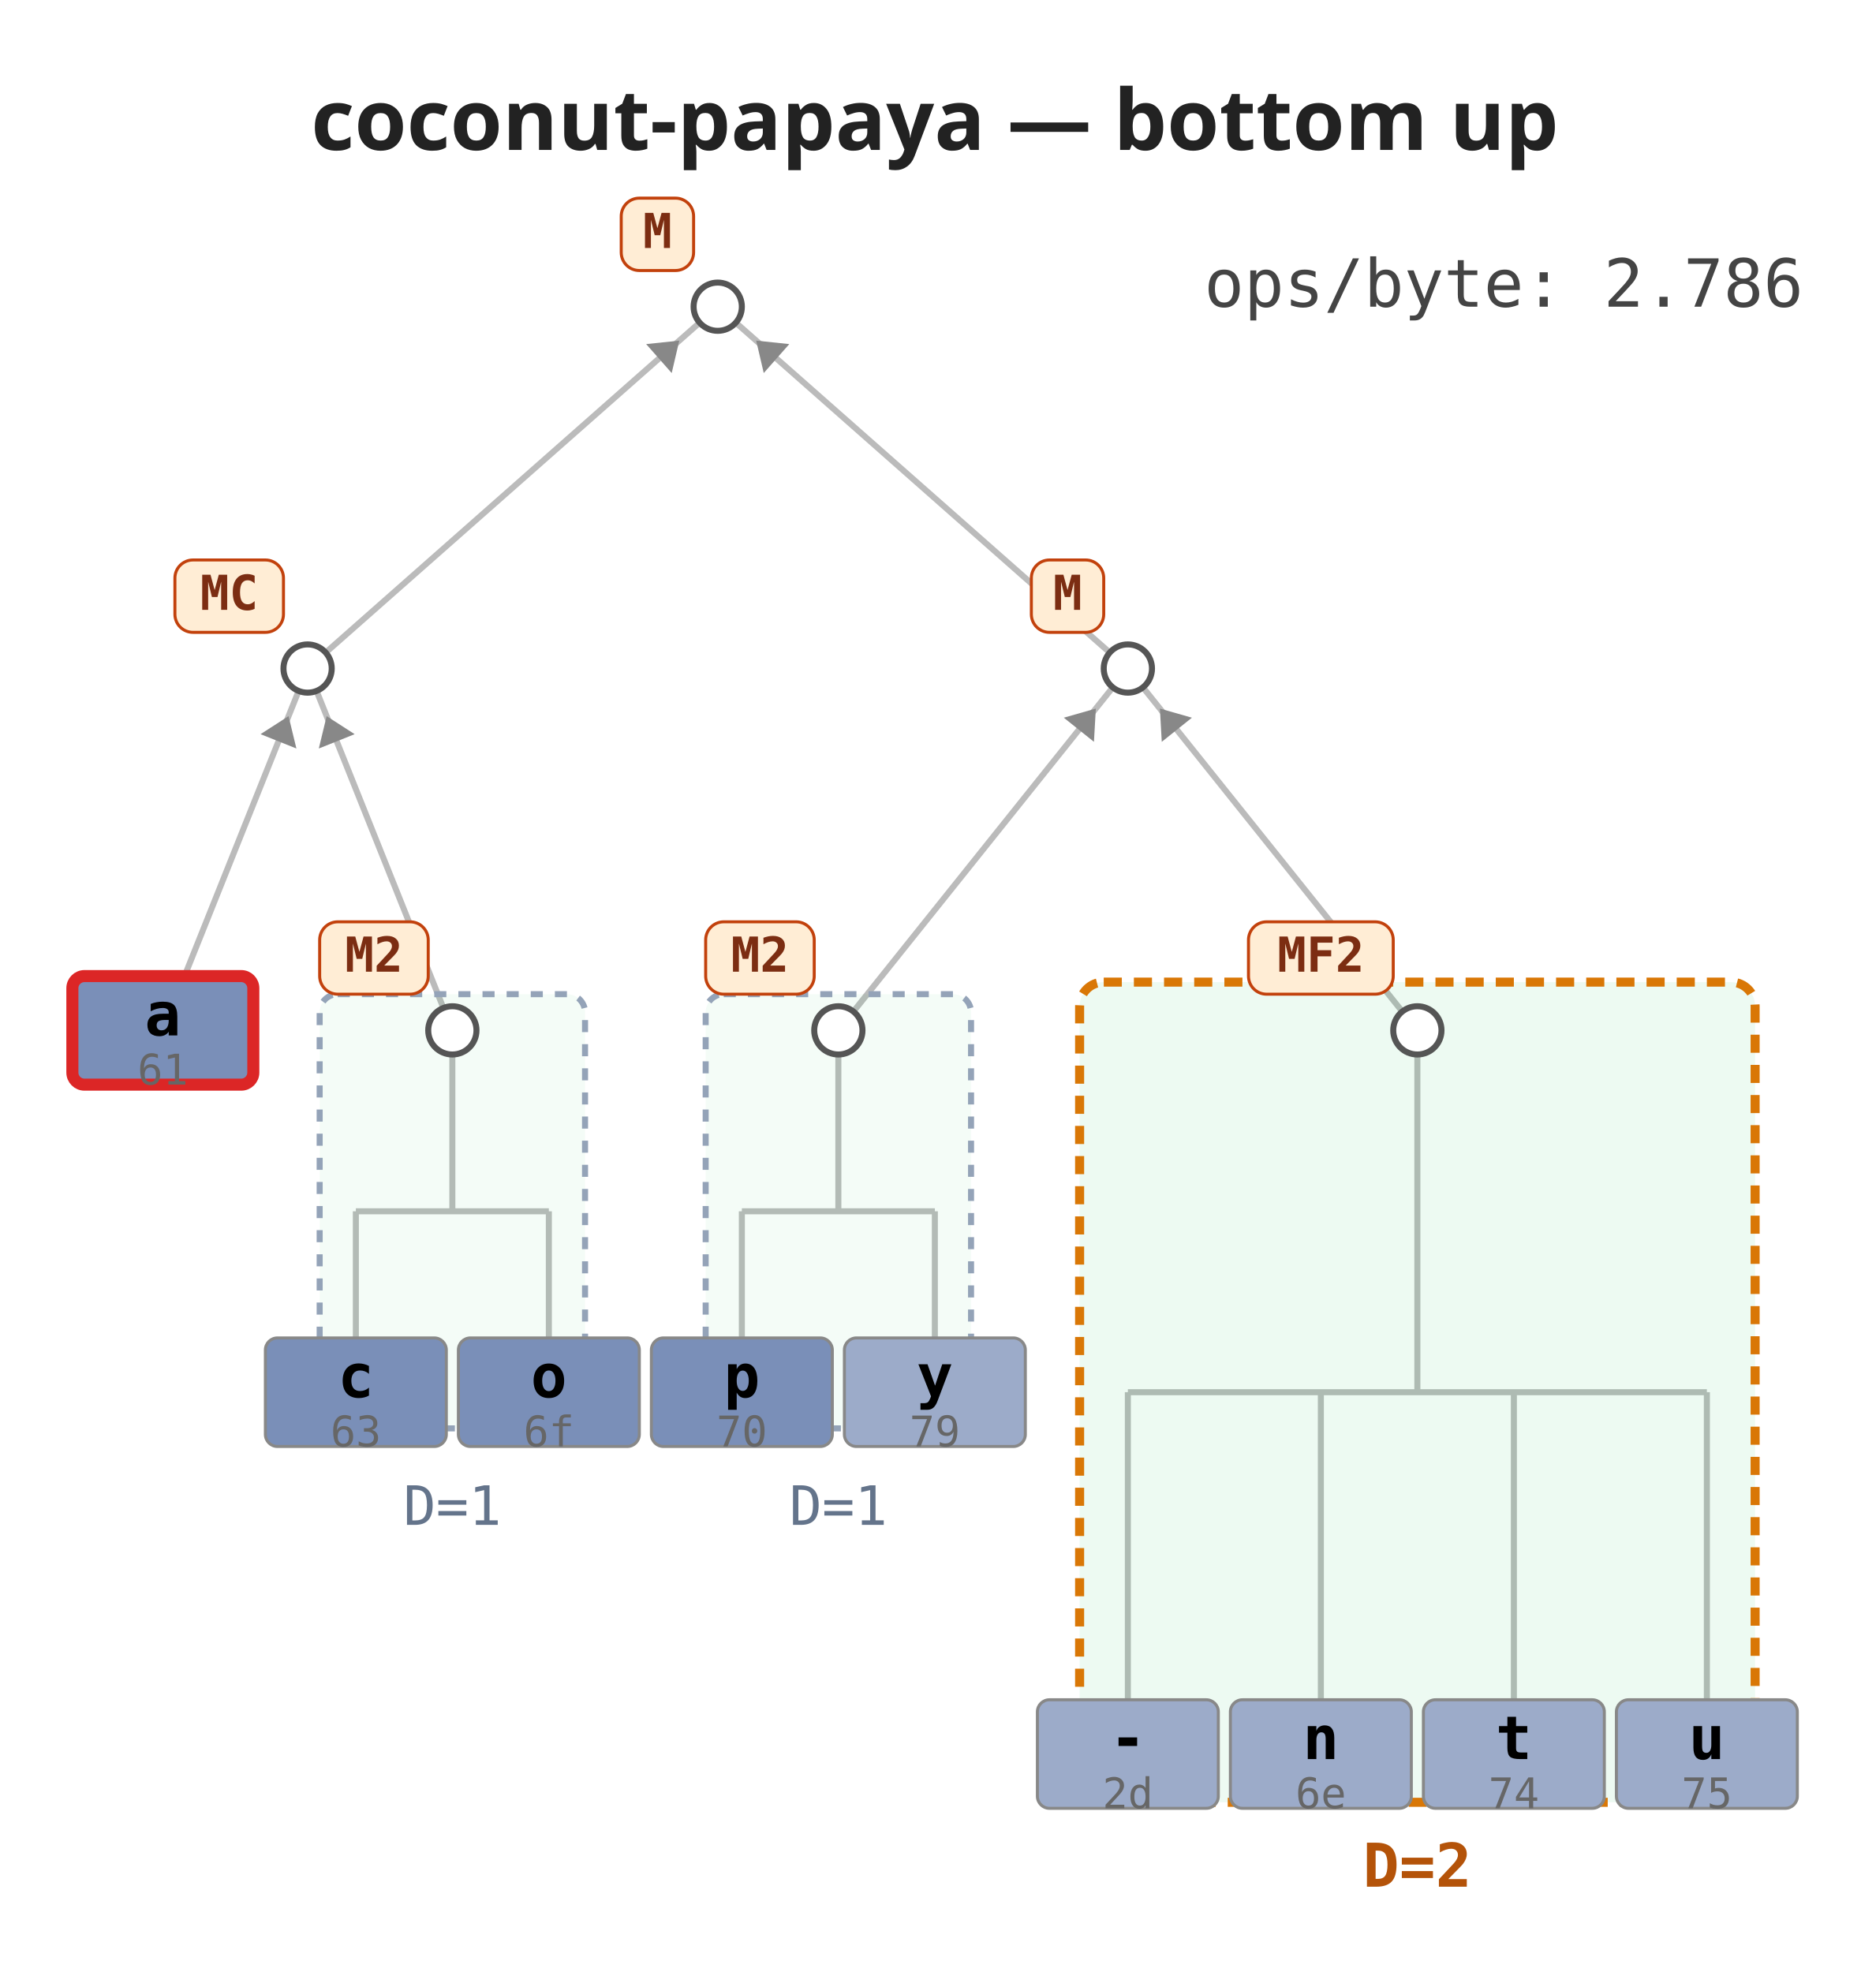
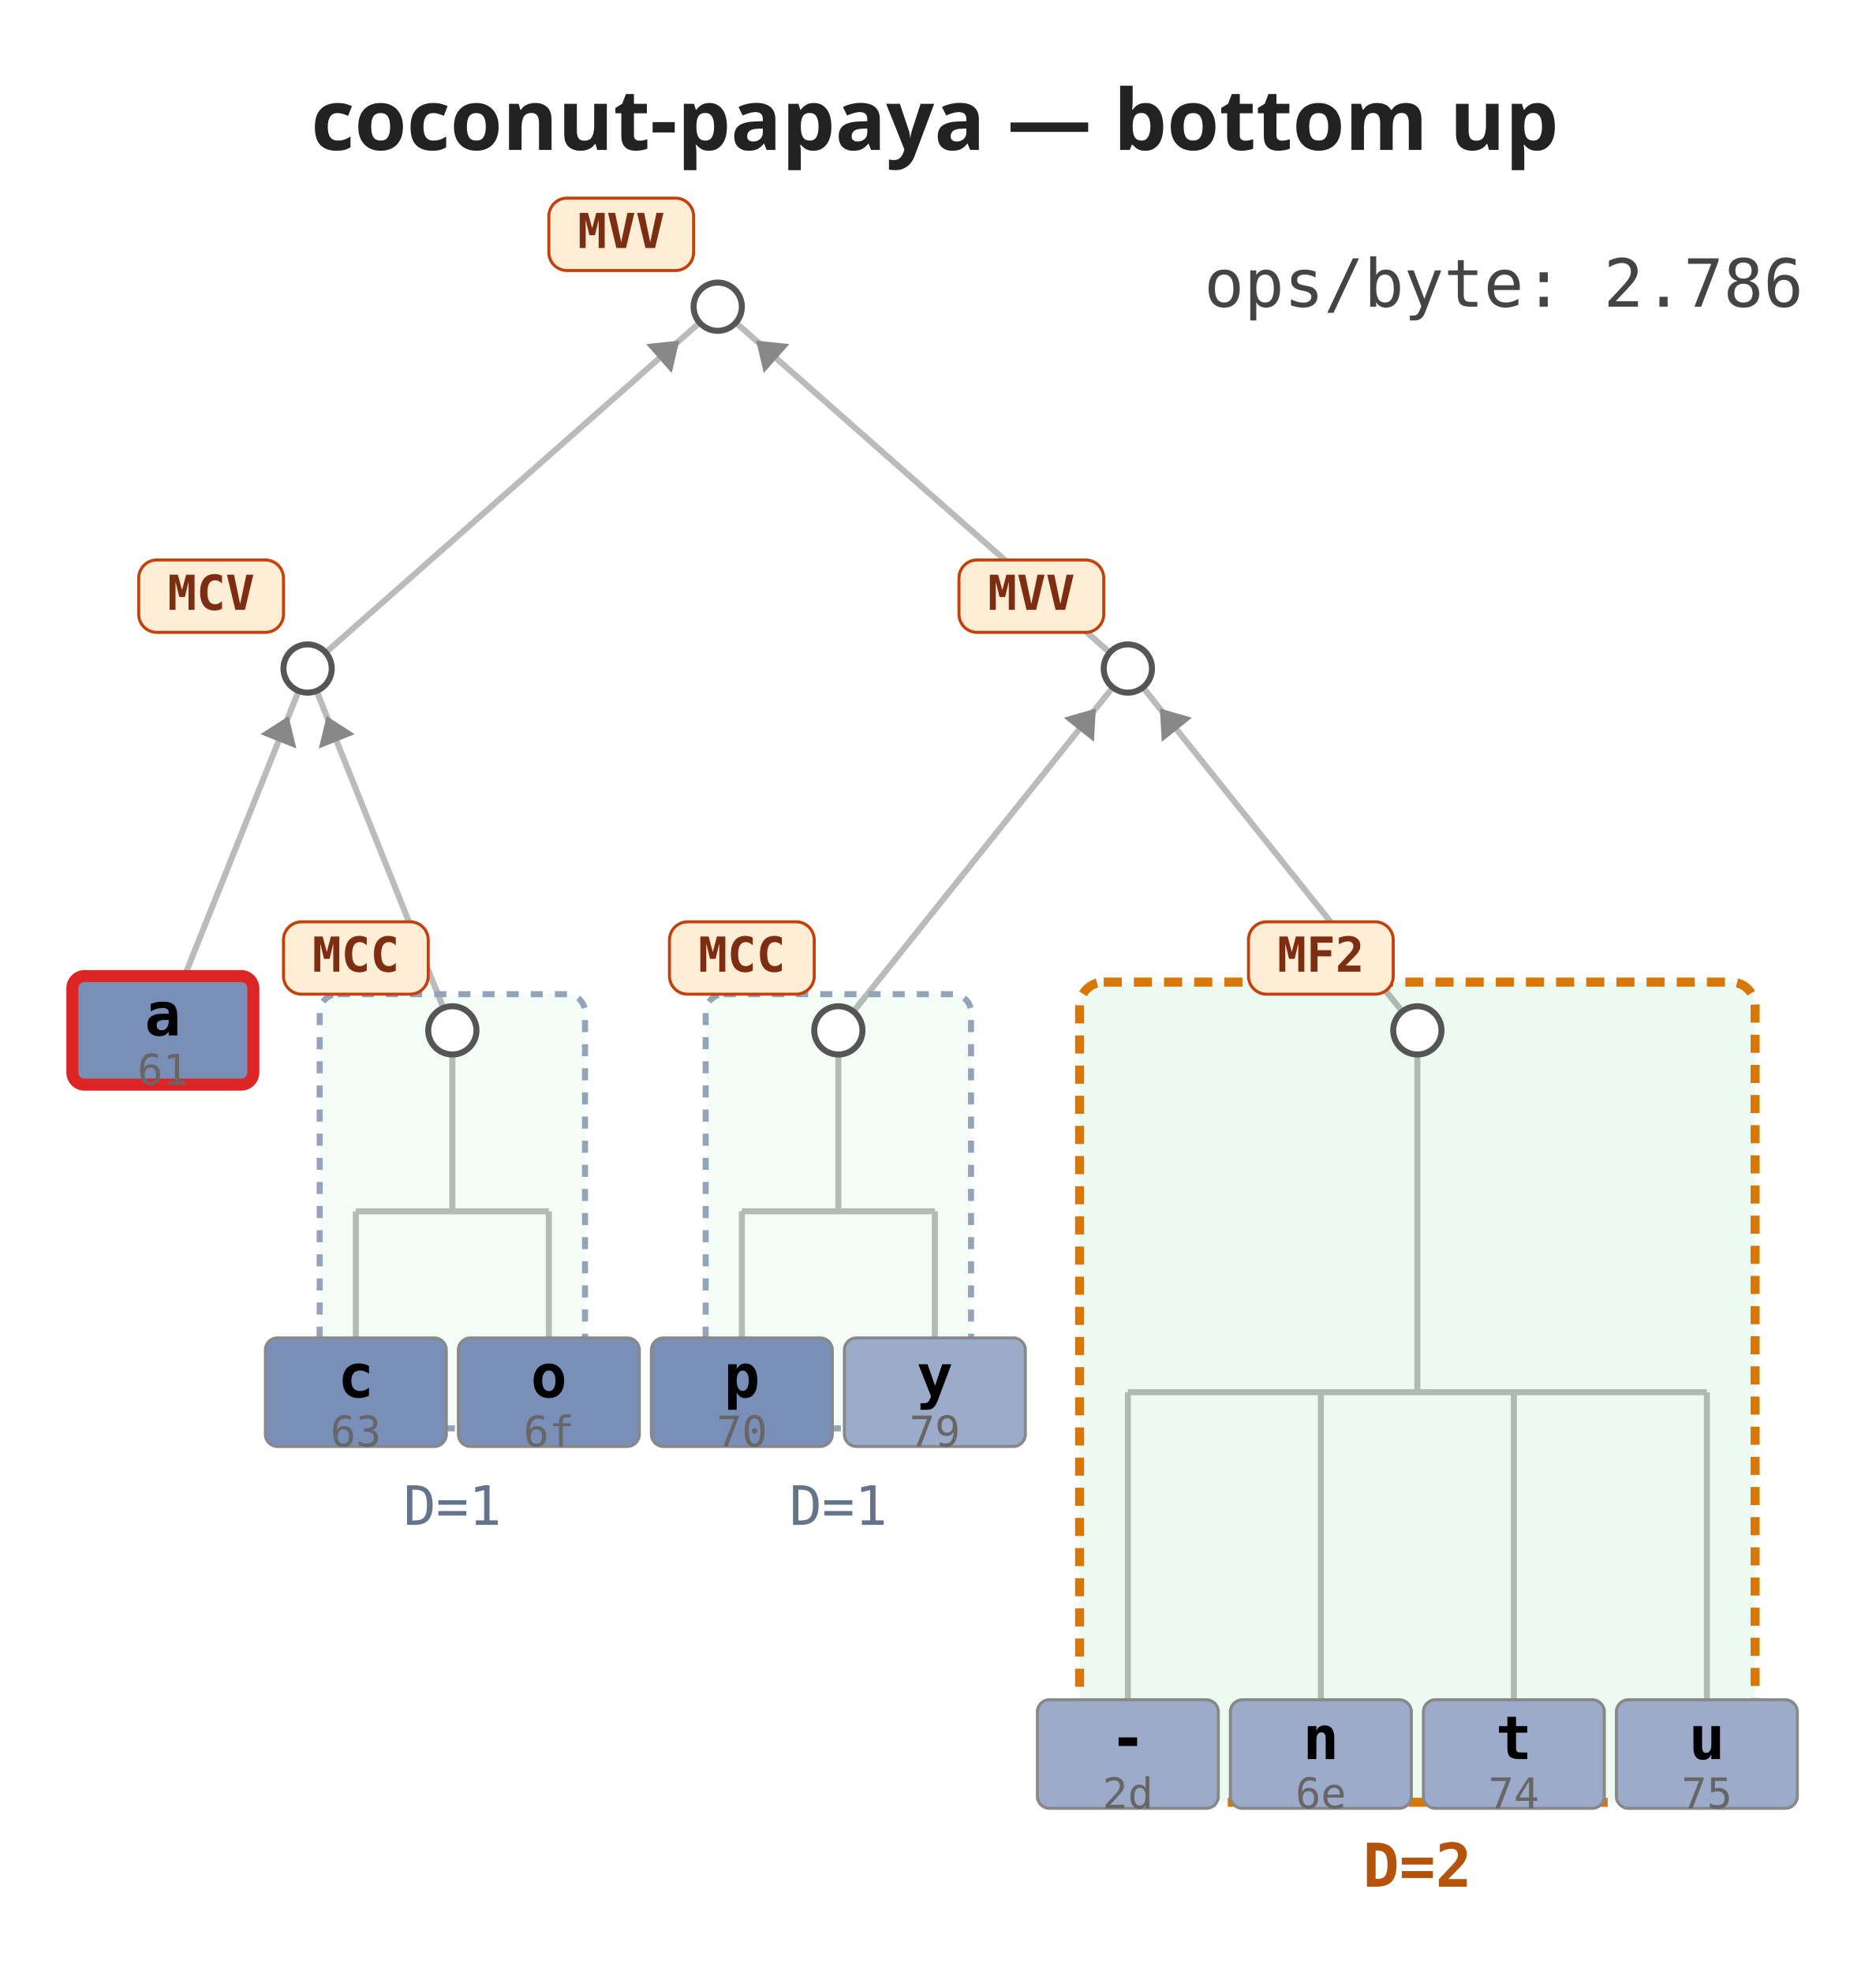
<svg xmlns="http://www.w3.org/2000/svg" id="tree-svg" width="311" height="327" viewBox="3 -20.857 311 327">
  <style>#tree-svg { display: block; cursor: grab; }
#tree-svg:active { cursor: grabbing; }
#tree-svg .link { fill: none; stroke: rgb(187, 187, 187); stroke-width: 1px; }
#tree-svg .node-leaf rect { stroke: rgb(136, 136, 136); stroke-width: 0.5px; }
#tree-svg .node-internal circle { fill: rgb(255, 255, 255); stroke: rgb(85, 85, 85); stroke-width: 1px; }
#tree-svg .node-leaf text { font: 9px monospace; text-anchor: middle; dominant-baseline: middle; pointer-events: none; }
#tree-svg .node-leaf .leaf-char { font-size: 10px; font-weight: 600; }
#tree-svg .node-leaf .leaf-freq { font-size: 7px; fill: rgb(102, 102, 102); }
#tree-svg .flat-box { fill: rgb(34, 197, 94); stroke: rgb(217, 119, 6); stroke-dasharray: 3, 2; stroke-width: 1.5px; pointer-events: none; }
#tree-svg .pair-box { fill: rgb(34, 197, 94); stroke: rgb(148, 163, 184); stroke-dasharray: 2, 2; stroke-width: 1px; pointer-events: none; }
#tree-svg .flat-label { font: 600 10px monospace; fill: rgb(180, 83, 9); pointer-events: none; }
#tree-svg .pair-label { font: 9px monospace; fill: rgb(100, 116, 139); pointer-events: none; }
#tree-svg .skew-bar { stroke: rgb(68, 68, 68); stroke-width: 0.3px; }
#tree-svg .prim-bubble rect { fill: rgb(255, 237, 213); stroke: rgb(194, 65, 12); stroke-width: 0.5px; }
#tree-svg .prim-bubble text { font: 600 8px monospace; fill: rgb(124, 45, 18); text-anchor: middle; dominant-baseline: middle; pointer-events: none; }</style>
  <g>
    <path class="link" d="M122,30L54,90" />
    <path class="link" d="M122,30L190,90" />
    <path class="link" d="M54,90L30,150" />
    <path class="link" d="M54,90L78,150" />
    <path class="link" d="M190,90L142,150" />
    <path class="link" d="M190,90L238,150" />
    <g class="fork">
      <path class="link" d="M78,150L78,180" />
      <path class="link" d="M62,180L94,180" />
      <path class="link" d="M62,180L62,210" />
      <path class="link" d="M94,180L94,210" />
    </g>
    <g class="fork">
      <path class="link" d="M142,150L142,180" />
      <path class="link" d="M126,180L158,180" />
      <path class="link" d="M126,180L126,210" />
      <path class="link" d="M158,180L158,210" />
    </g>
    <g class="fork">
      <path class="link" d="M238,150L238,210" />
      <path class="link" d="M190,210L286,210" />
      <path class="link" d="M190,210L190,270" />
      <path class="link" d="M222,210L222,270" />
      <path class="link" d="M254,210L254,270" />
      <path class="link" d="M286,210L286,270" />
    </g>
    <rect class="pair-box" x="56" y="144" width="44" height="72" rx="3" fill-opacity="0.05" />
    <text class="pair-label" x="78" y="232" text-anchor="middle">D=1</text>
    <rect class="pair-box" x="120" y="144" width="44" height="72" rx="3" fill-opacity="0.05" />
    <text class="pair-label" x="142" y="232" text-anchor="middle">D=1</text>
    <rect class="flat-box" x="182" y="142" width="112" height="136" rx="4" fill-opacity="0.079" />
    <text class="flat-label" x="238" y="292" text-anchor="middle">D=2</text>
    <g class="node-internal" data-node-id="0" transform="translate(122,30)">
      <circle r="4" style="stroke-width: 1px; fill: rgb(255, 255, 255); cursor: default;" />
      <g class="prim-bubble">
-         <rect x="-16" y="-18" width="12" height="12" rx="3" />
-         <text x="-10" y="-12">M</text>
+         <rect x="-28" y="-18" width="24" height="12" rx="3" />
+         <text x="-16" y="-12">MVV</text>
      </g>
    </g>
    <g class="node-internal" data-node-id="1" transform="translate(54,90)">
      <circle r="4" style="stroke-width: 1px; fill: rgb(255, 255, 255); cursor: default;" />
      <g class="prim-bubble">
-         <rect x="-22" y="-18" width="18" height="12" rx="3" />
-         <text x="-13" y="-12">MC</text>
+         <rect x="-28" y="-18" width="24" height="12" rx="3" />
+         <text x="-16" y="-12">MCV</text>
      </g>
    </g>
    <g class="node-internal" data-node-id="6" transform="translate(190,90)">
      <circle r="4" style="stroke-width: 1px; fill: rgb(255, 255, 255); cursor: default;" />
      <g class="prim-bubble">
-         <rect x="-16" y="-18" width="12" height="12" rx="3" />
-         <text x="-10" y="-12">M</text>
+         <rect x="-28" y="-18" width="24" height="12" rx="3" />
+         <text x="-16" y="-12">MVV</text>
      </g>
    </g>
    <g class="node-internal" data-node-id="3" transform="translate(78,150)">
      <circle r="4" style="stroke-width: 1px; fill: rgb(255, 255, 255); cursor: default;" />
      <g class="prim-bubble">
-         <rect x="-22" y="-18" width="18" height="12" rx="3" />
-         <text x="-13" y="-12">M2</text>
+         <rect x="-28" y="-18" width="24" height="12" rx="3" />
+         <text x="-16" y="-12">MCC</text>
      </g>
    </g>
    <g class="node-internal" data-node-id="7" transform="translate(142,150)">
      <circle r="4" style="stroke-width: 1px; fill: rgb(255, 255, 255); cursor: default;" />
      <g class="prim-bubble">
-         <rect x="-22" y="-18" width="18" height="12" rx="3" />
-         <text x="-13" y="-12">M2</text>
+         <rect x="-28" y="-18" width="24" height="12" rx="3" />
+         <text x="-16" y="-12">MCC</text>
      </g>
    </g>
    <g class="node-internal" data-node-id="10" transform="translate(238,150)">
      <circle r="4" style="stroke-width: 1px; fill: rgb(255, 255, 255); cursor: default;" />
      <g class="prim-bubble">
        <rect x="-28" y="-18" width="24" height="12" rx="3" />
        <text x="-16" y="-12">MF2</text>
      </g>
    </g>
    <g class="node-leaf" transform="translate(30,150)">
      <rect x="-15" y="-9" width="30" height="18" rx="2" fill="hsl(220, 30%, 60%)" style="stroke: rgb(220, 38, 38); stroke-width: 2;" />
      <text class="leaf-char" y="-2">a</text>
      <text class="leaf-freq" y="7">61</text>
    </g>
    <g class="node-leaf" transform="translate(62,210)">
      <rect x="-15" y="-9" width="30" height="18" rx="2" fill="hsl(220, 30%, 60%)" />
      <text class="leaf-char" y="-2">c</text>
      <text class="leaf-freq" y="7">63</text>
    </g>
    <g class="node-leaf" transform="translate(94,210)">
      <rect x="-15" y="-9" width="30" height="18" rx="2" fill="hsl(220, 30%, 60%)" />
      <text class="leaf-char" y="-2">o</text>
      <text class="leaf-freq" y="7">6f</text>
    </g>
    <g class="node-leaf" transform="translate(126,210)">
      <rect x="-15" y="-9" width="30" height="18" rx="2" fill="hsl(220, 30%, 60%)" />
      <text class="leaf-char" y="-2">p</text>
      <text class="leaf-freq" y="7">70</text>
    </g>
    <g class="node-leaf" transform="translate(158,210)">
      <rect x="-15" y="-9" width="30" height="18" rx="2" fill="hsl(220, 30%, 70.006%)" />
      <text class="leaf-char" y="-2">y</text>
      <text class="leaf-freq" y="7">79</text>
    </g>
    <g class="node-leaf" transform="translate(190,270)">
      <rect x="-15" y="-9" width="30" height="18" rx="2" fill="hsl(220, 30%, 70.006%)" />
      <text class="leaf-char" y="-2">-</text>
      <text class="leaf-freq" y="7">2d</text>
    </g>
    <g class="node-leaf" transform="translate(222,270)">
      <rect x="-15" y="-9" width="30" height="18" rx="2" fill="hsl(220, 30%, 70.006%)" />
      <text class="leaf-char" y="-2">n</text>
      <text class="leaf-freq" y="7">6e</text>
    </g>
    <g class="node-leaf" transform="translate(254,270)">
      <rect x="-15" y="-9" width="30" height="18" rx="2" fill="hsl(220, 30%, 70.006%)" />
      <text class="leaf-char" y="-2">t</text>
      <text class="leaf-freq" y="7">74</text>
    </g>
    <g class="node-leaf" transform="translate(286,270)">
      <rect x="-15" y="-9" width="30" height="18" rx="2" fill="hsl(220, 30%, 70.006%)" />
      <text class="leaf-char" y="-2">u</text>
      <text class="leaf-freq" y="7">75</text>
    </g>
    <text class="tree-title" x="158" y="4" text-anchor="middle" style="font: 600 14px sans-serif; fill: rgb(34, 34, 34);">coconut-papaya — bottom up</text>
    <text class="tree-label" x="302" y="30" text-anchor="end" style="font: 11px monospace; fill: rgb(68, 68, 68);">ops/byte: 2.786</text>
    <path class="flow-arrow" d="M-4.5,-3.2 L0,0 L-4.5,3.2 Z" fill="#888" pointer-events="none" transform="translate(115.6264,35.62378) rotate(-41.42367)" />
    <path class="flow-arrow" d="M-4.5,-3.2 L0,0 L-4.5,3.2 Z" fill="#888" pointer-events="none" transform="translate(128.3736,35.62378) rotate(-138.5763)" />
    <path class="flow-arrow" d="M-4.5,-3.2 L0,0 L-4.5,3.2 Z" fill="#888" pointer-events="none" transform="translate(50.84318,97.89205) rotate(-68.19859)" />
    <path class="flow-arrow" d="M-4.5,-3.2 L0,0 L-4.5,3.2 Z" fill="#888" pointer-events="none" transform="translate(57.15682,97.89205) rotate(-111.8014)" />
    <path class="flow-arrow" d="M-4.5,-3.2 L0,0 L-4.5,3.2 Z" fill="#888" pointer-events="none" transform="translate(184.6901,96.63738) rotate(-51.34019)" />
    <path class="flow-arrow" d="M-4.5,-3.2 L0,0 L-4.5,3.2 Z" fill="#888" pointer-events="none" transform="translate(195.3099,96.63738) rotate(-128.6598)" />
  </g>
</svg>
